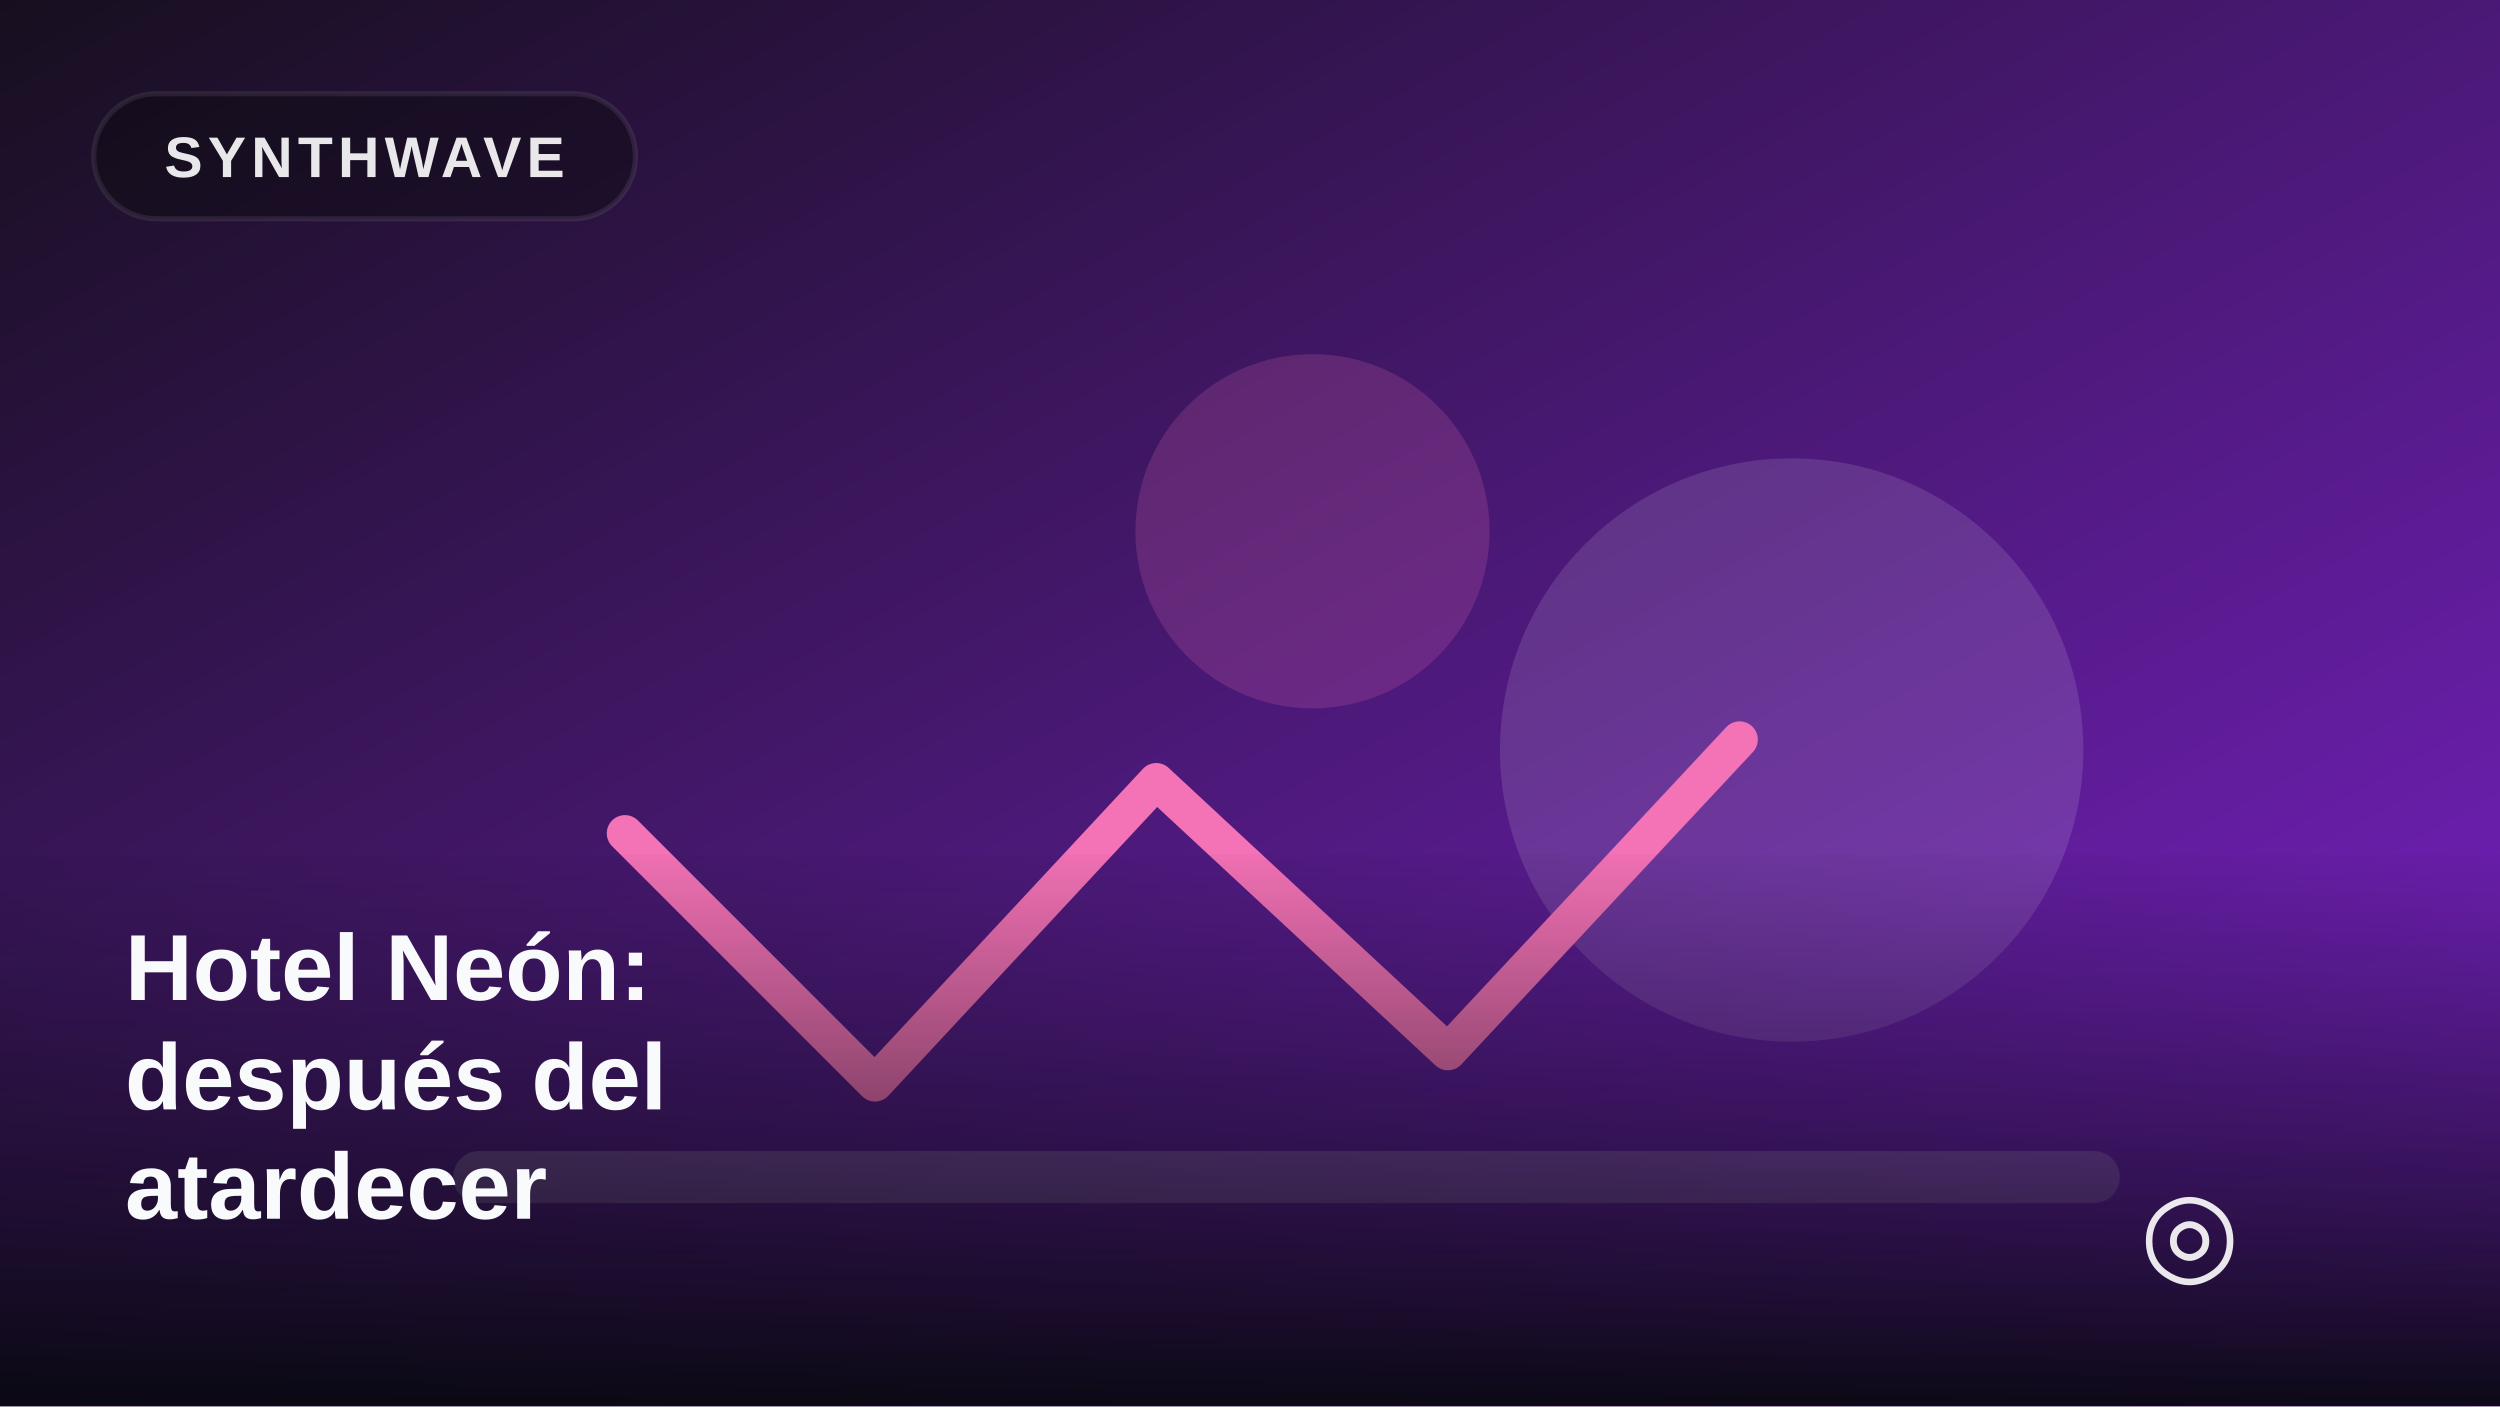
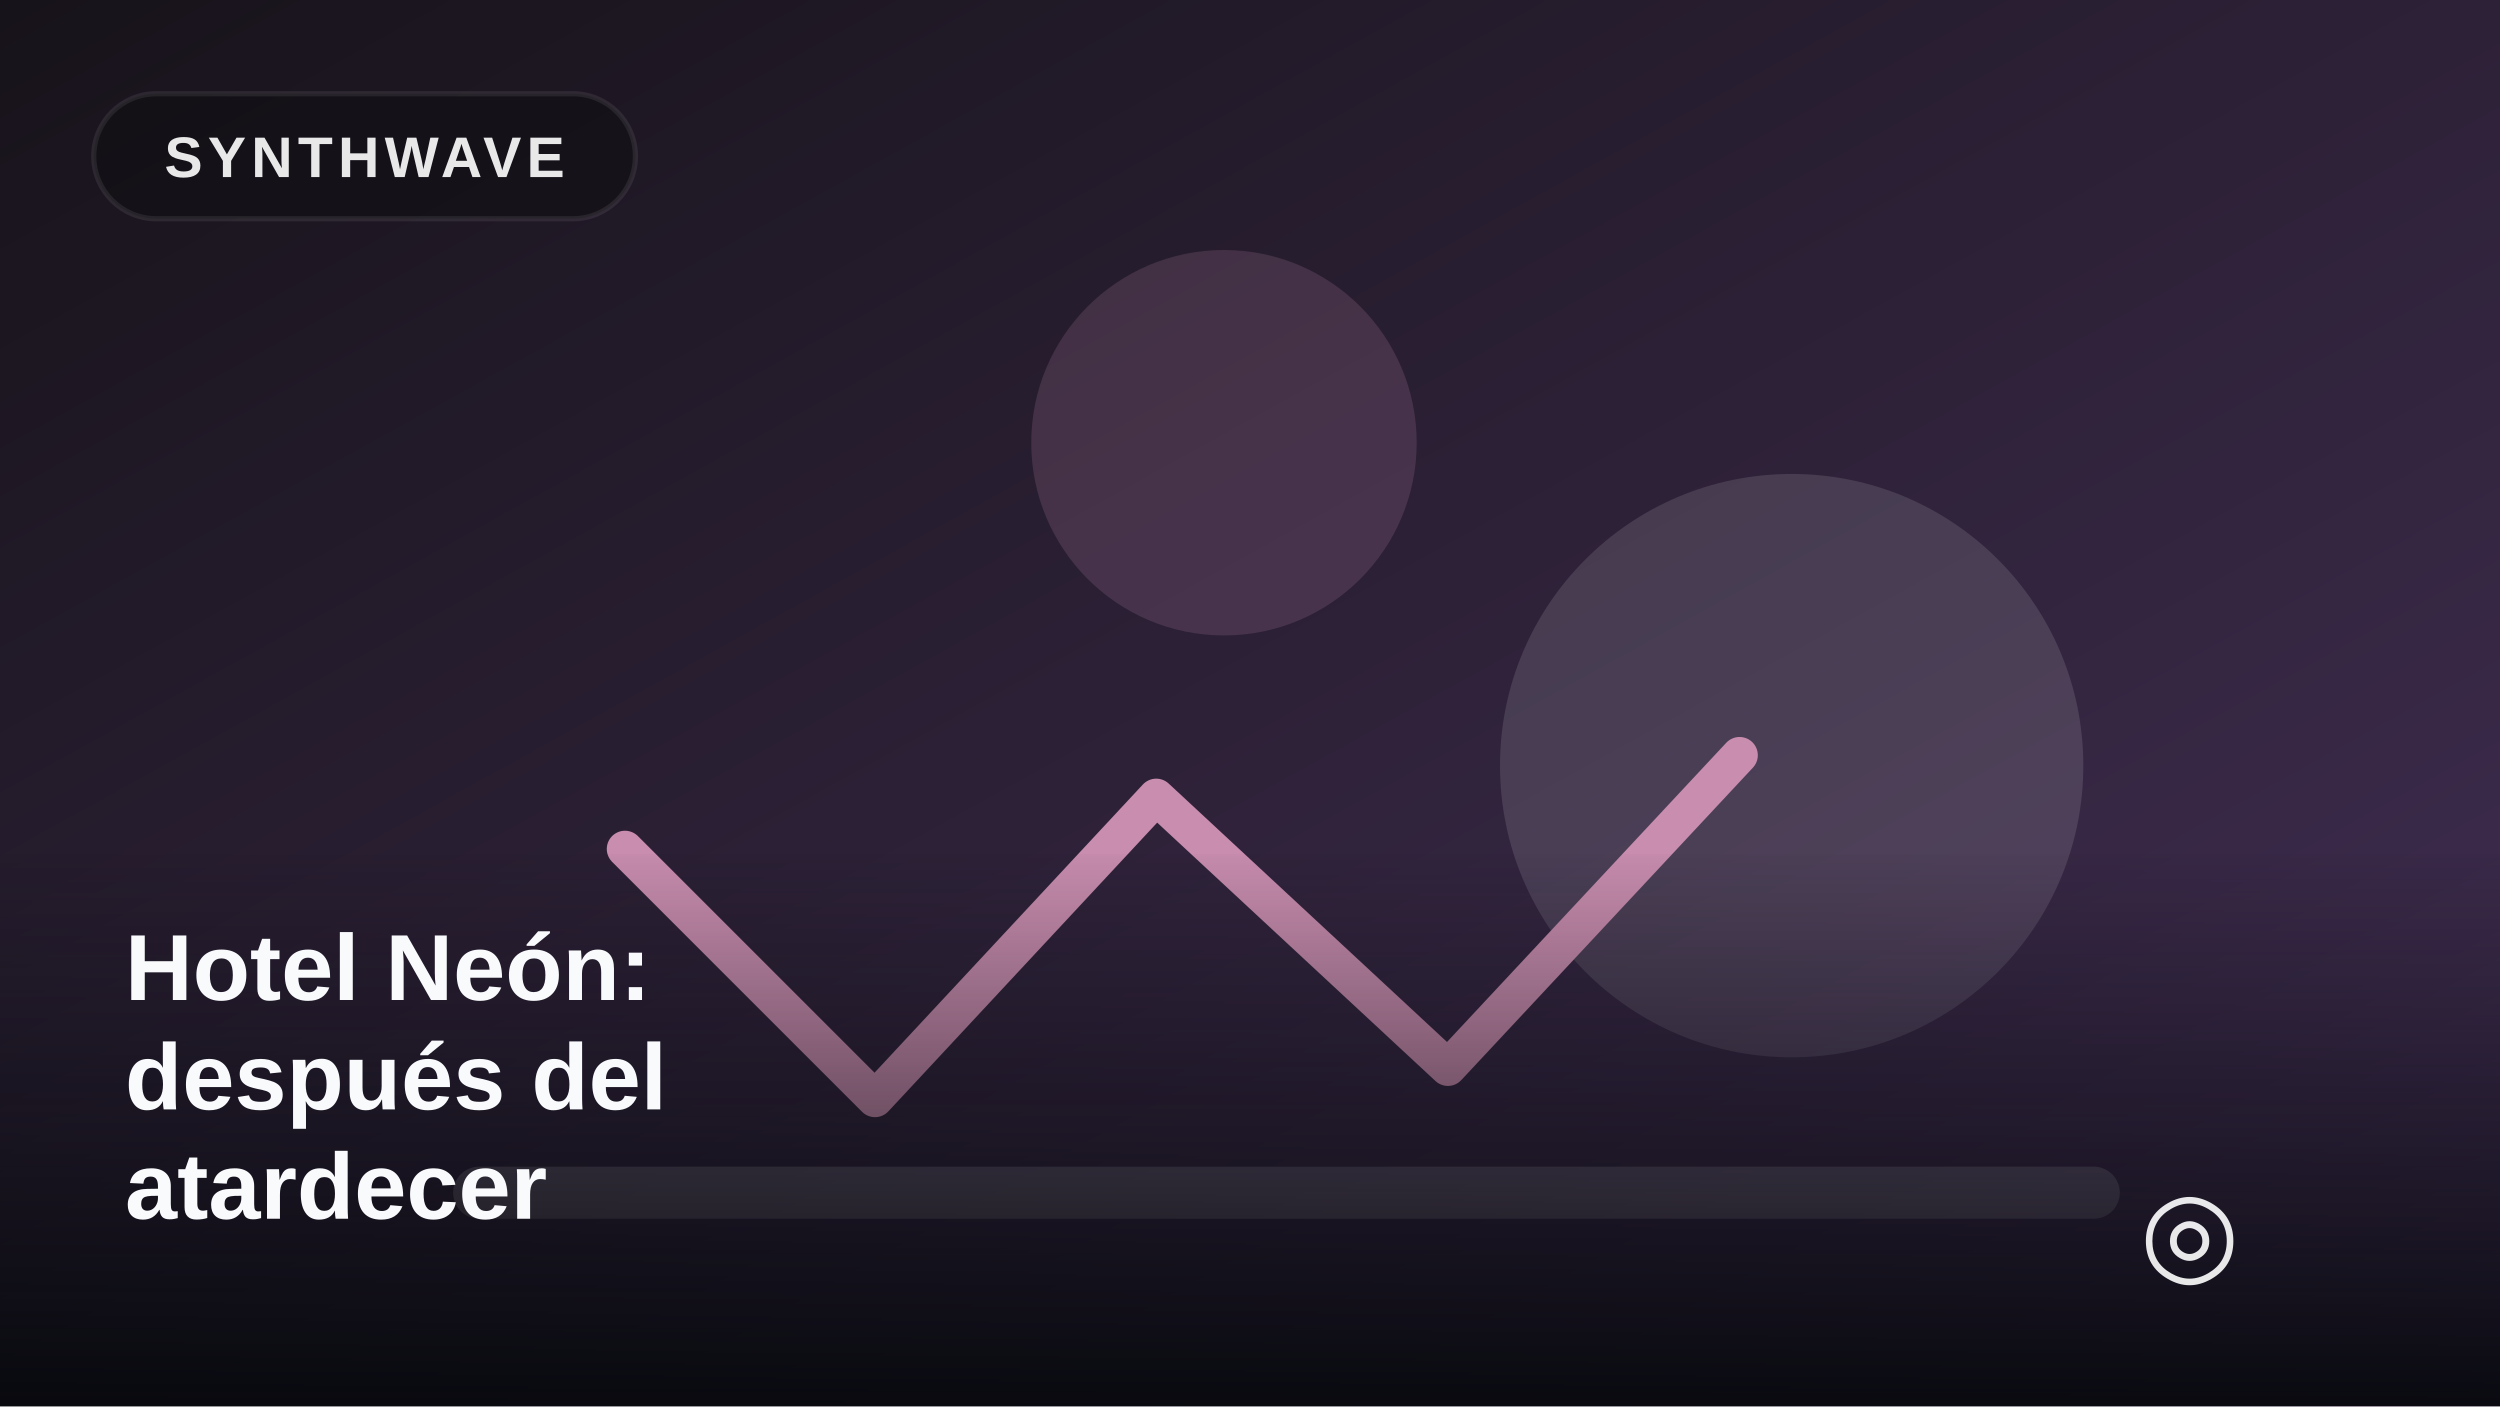
<svg xmlns="http://www.w3.org/2000/svg" viewBox="0 0 480 270" preserveAspectRatio="xMidYMid slice">
  <defs>
    <linearGradient id="bg-71" x1="0" y1="0" x2="1" y2="1">
-       <stop offset="0%" stop-color="#170f1f" />
-       <stop offset="100%" stop-color="#7e22ce" />
+       <stop offset="0%" stop-color="#17131a" />
+       <stop offset="100%" stop-color="#432f55" />
    </linearGradient>
    <linearGradient id="panel-71" x1="0" y1="1" x2="0" y2="0">
      <stop offset="0%" stop-color="rgba(6,8,12,0.94)" />
      <stop offset="100%" stop-color="rgba(6,8,12,0.02)" />
    </linearGradient>
  </defs>
  <rect width="480" height="270" fill="url(#bg-71)" />
-   <circle cx="252" cy="102" r="34" fill="#f472b6" opacity="0.18" />
-   <circle cx="344" cy="144" r="56" fill="rgba(255,255,255,0.12)" />
-   <path d="M92 226H402" fill="none" stroke="rgba(255,255,255,0.2)" stroke-width="10" stroke-linecap="round" />
-   <path d="M120 160L168 208L222 150L278 202L334 142" fill="none" stroke="#f472b6" stroke-width="7" stroke-linecap="round" stroke-linejoin="round" />
+   <circle cx="235" cy="85" r="37" fill="#c98daf" opacity="0.18" />
+   <circle cx="344" cy="147" r="56" fill="rgba(255,255,255,0.12)" />
+   <path d="M92 229H402" fill="none" stroke="rgba(255,255,255,0.2)" stroke-width="10" stroke-linecap="round" />
+   <path d="M120 163L168 211L222 153L278 205L334 145" fill="none" stroke="#c98daf" stroke-width="7" stroke-linecap="round" stroke-linejoin="round" />
  <rect y="164" width="480" height="106" fill="url(#panel-71)" />
  <rect x="18" y="18" width="104" height="24" rx="12" fill="rgba(10,10,12,0.42)" stroke="rgba(255,255,255,0.08)" />
  <text x="70" y="34" fill="rgba(255,255,255,0.9)" font-family="Arial, sans-serif" font-size="11" font-weight="700" text-anchor="middle" letter-spacing="1">SYNTHWAVE</text>
  <text x="24" y="192" fill="#f8fafc" fill-opacity="1" font-family="Arial, sans-serif" font-size="18" font-weight="800">
    <tspan x="24" dy="0">Hotel Neón:</tspan>
    <tspan x="24" dy="21">después del</tspan>
    <tspan x="24" dy="21">atardecer</tspan>
  </text>
  <text x="430" y="244" fill="rgba(255,255,255,0.9)" font-family="Arial, sans-serif" font-size="22" text-anchor="end">◎</text>
</svg>
